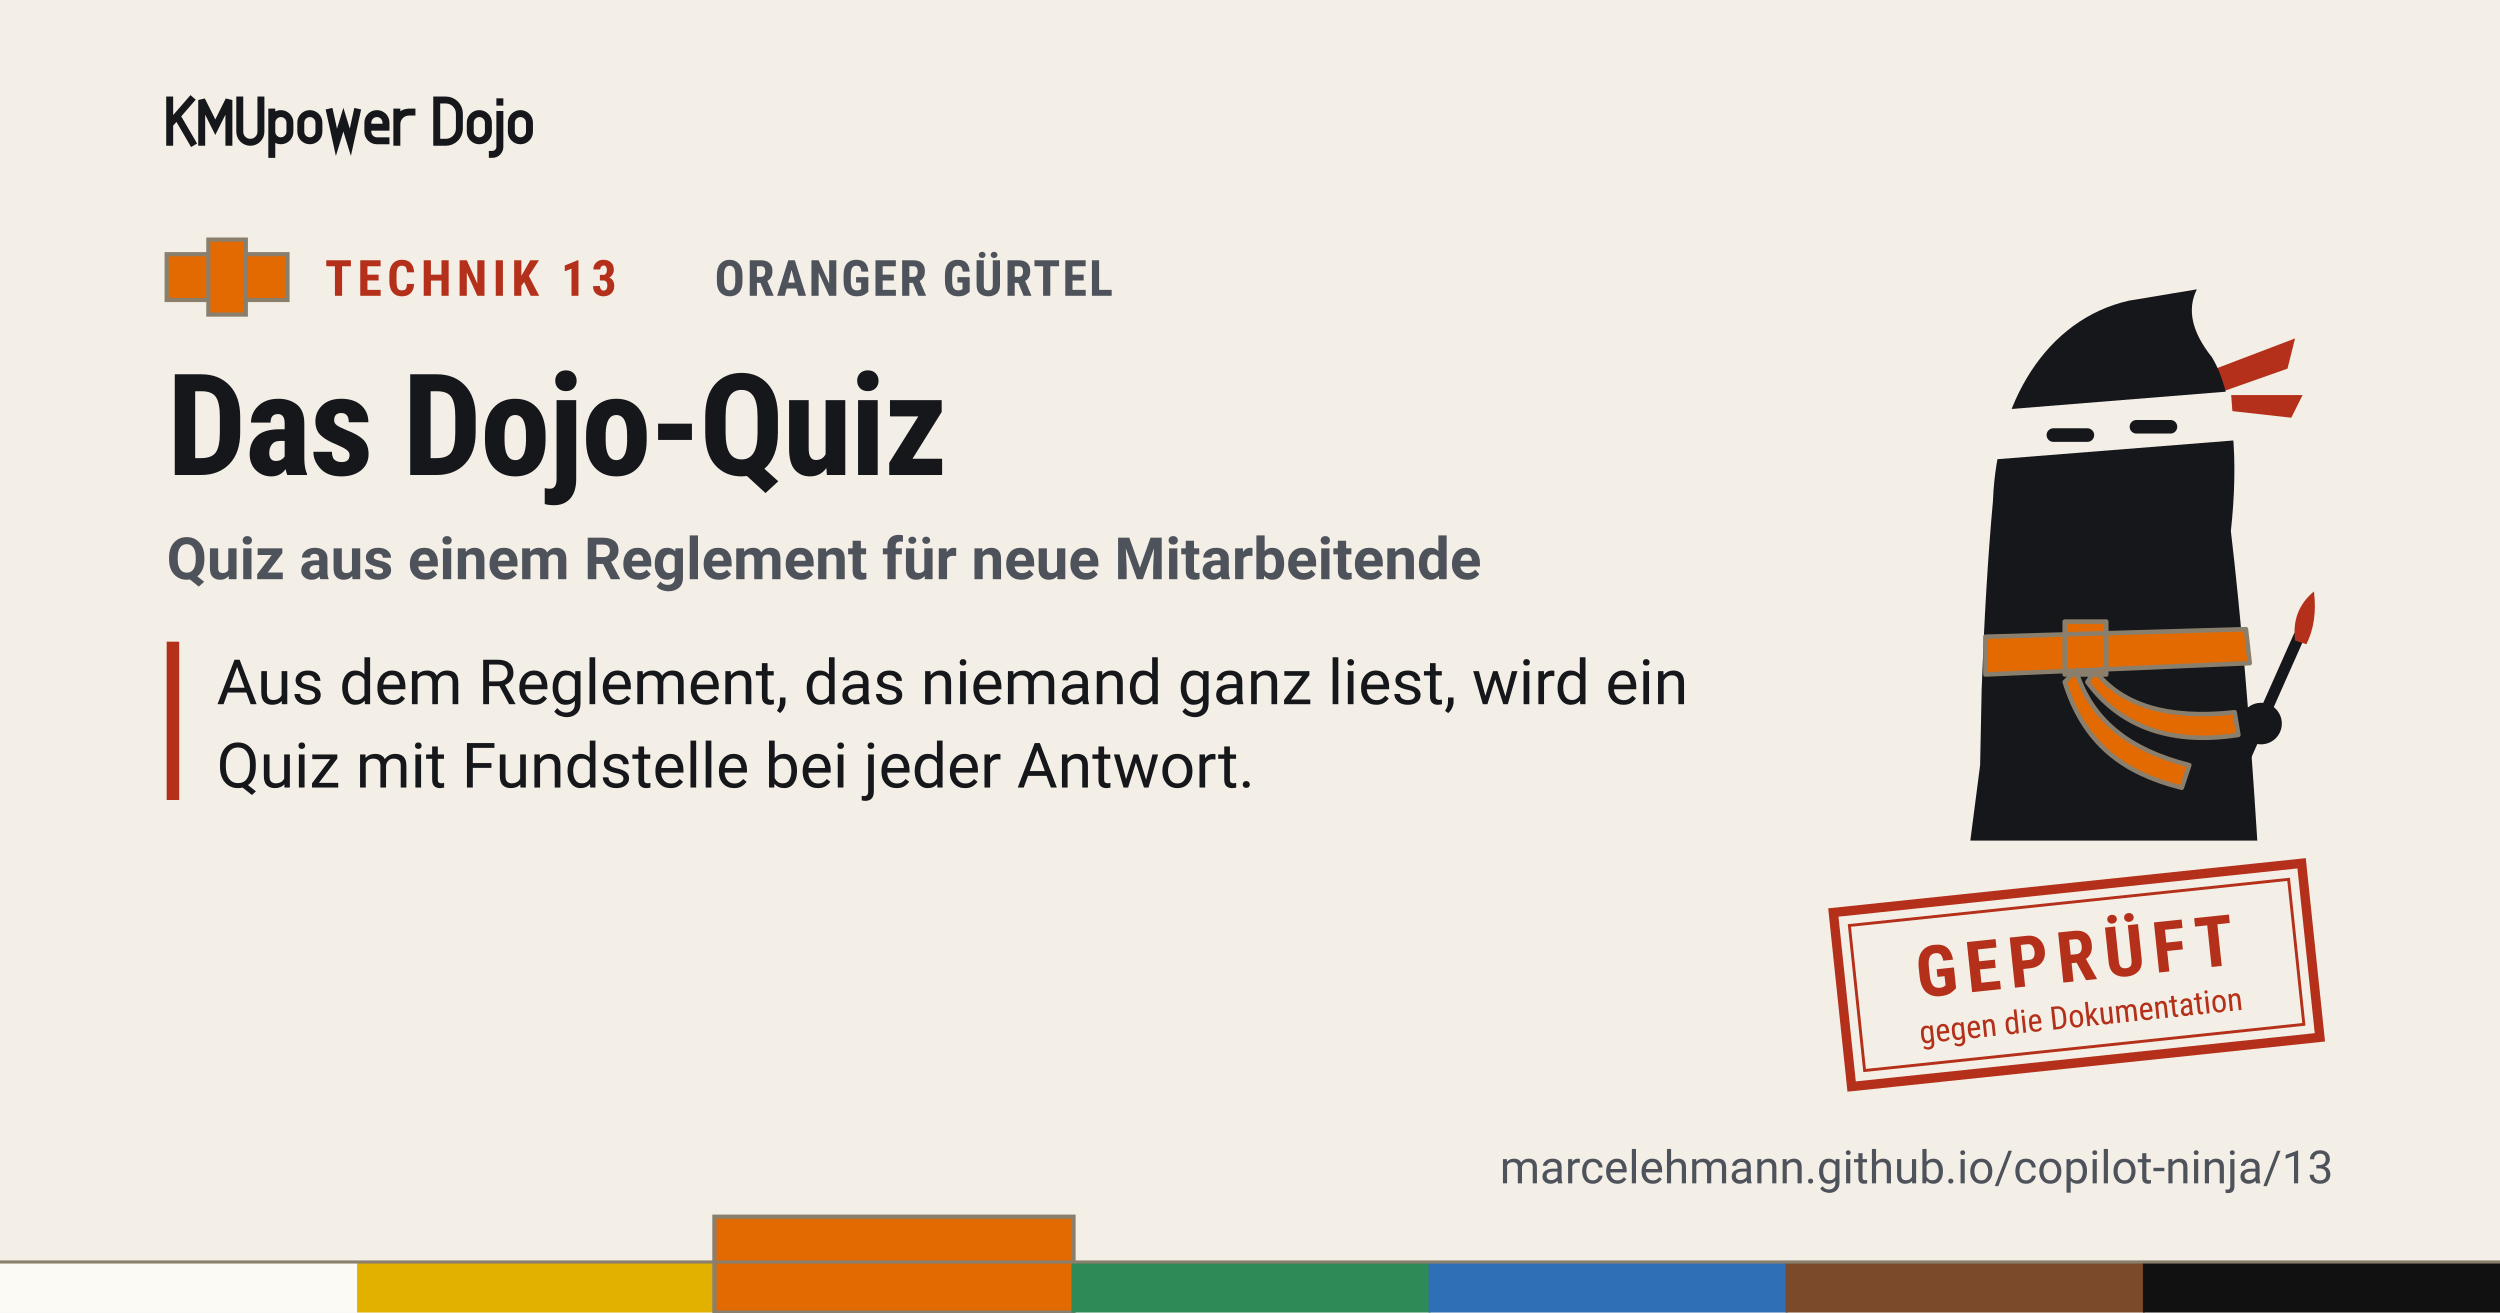
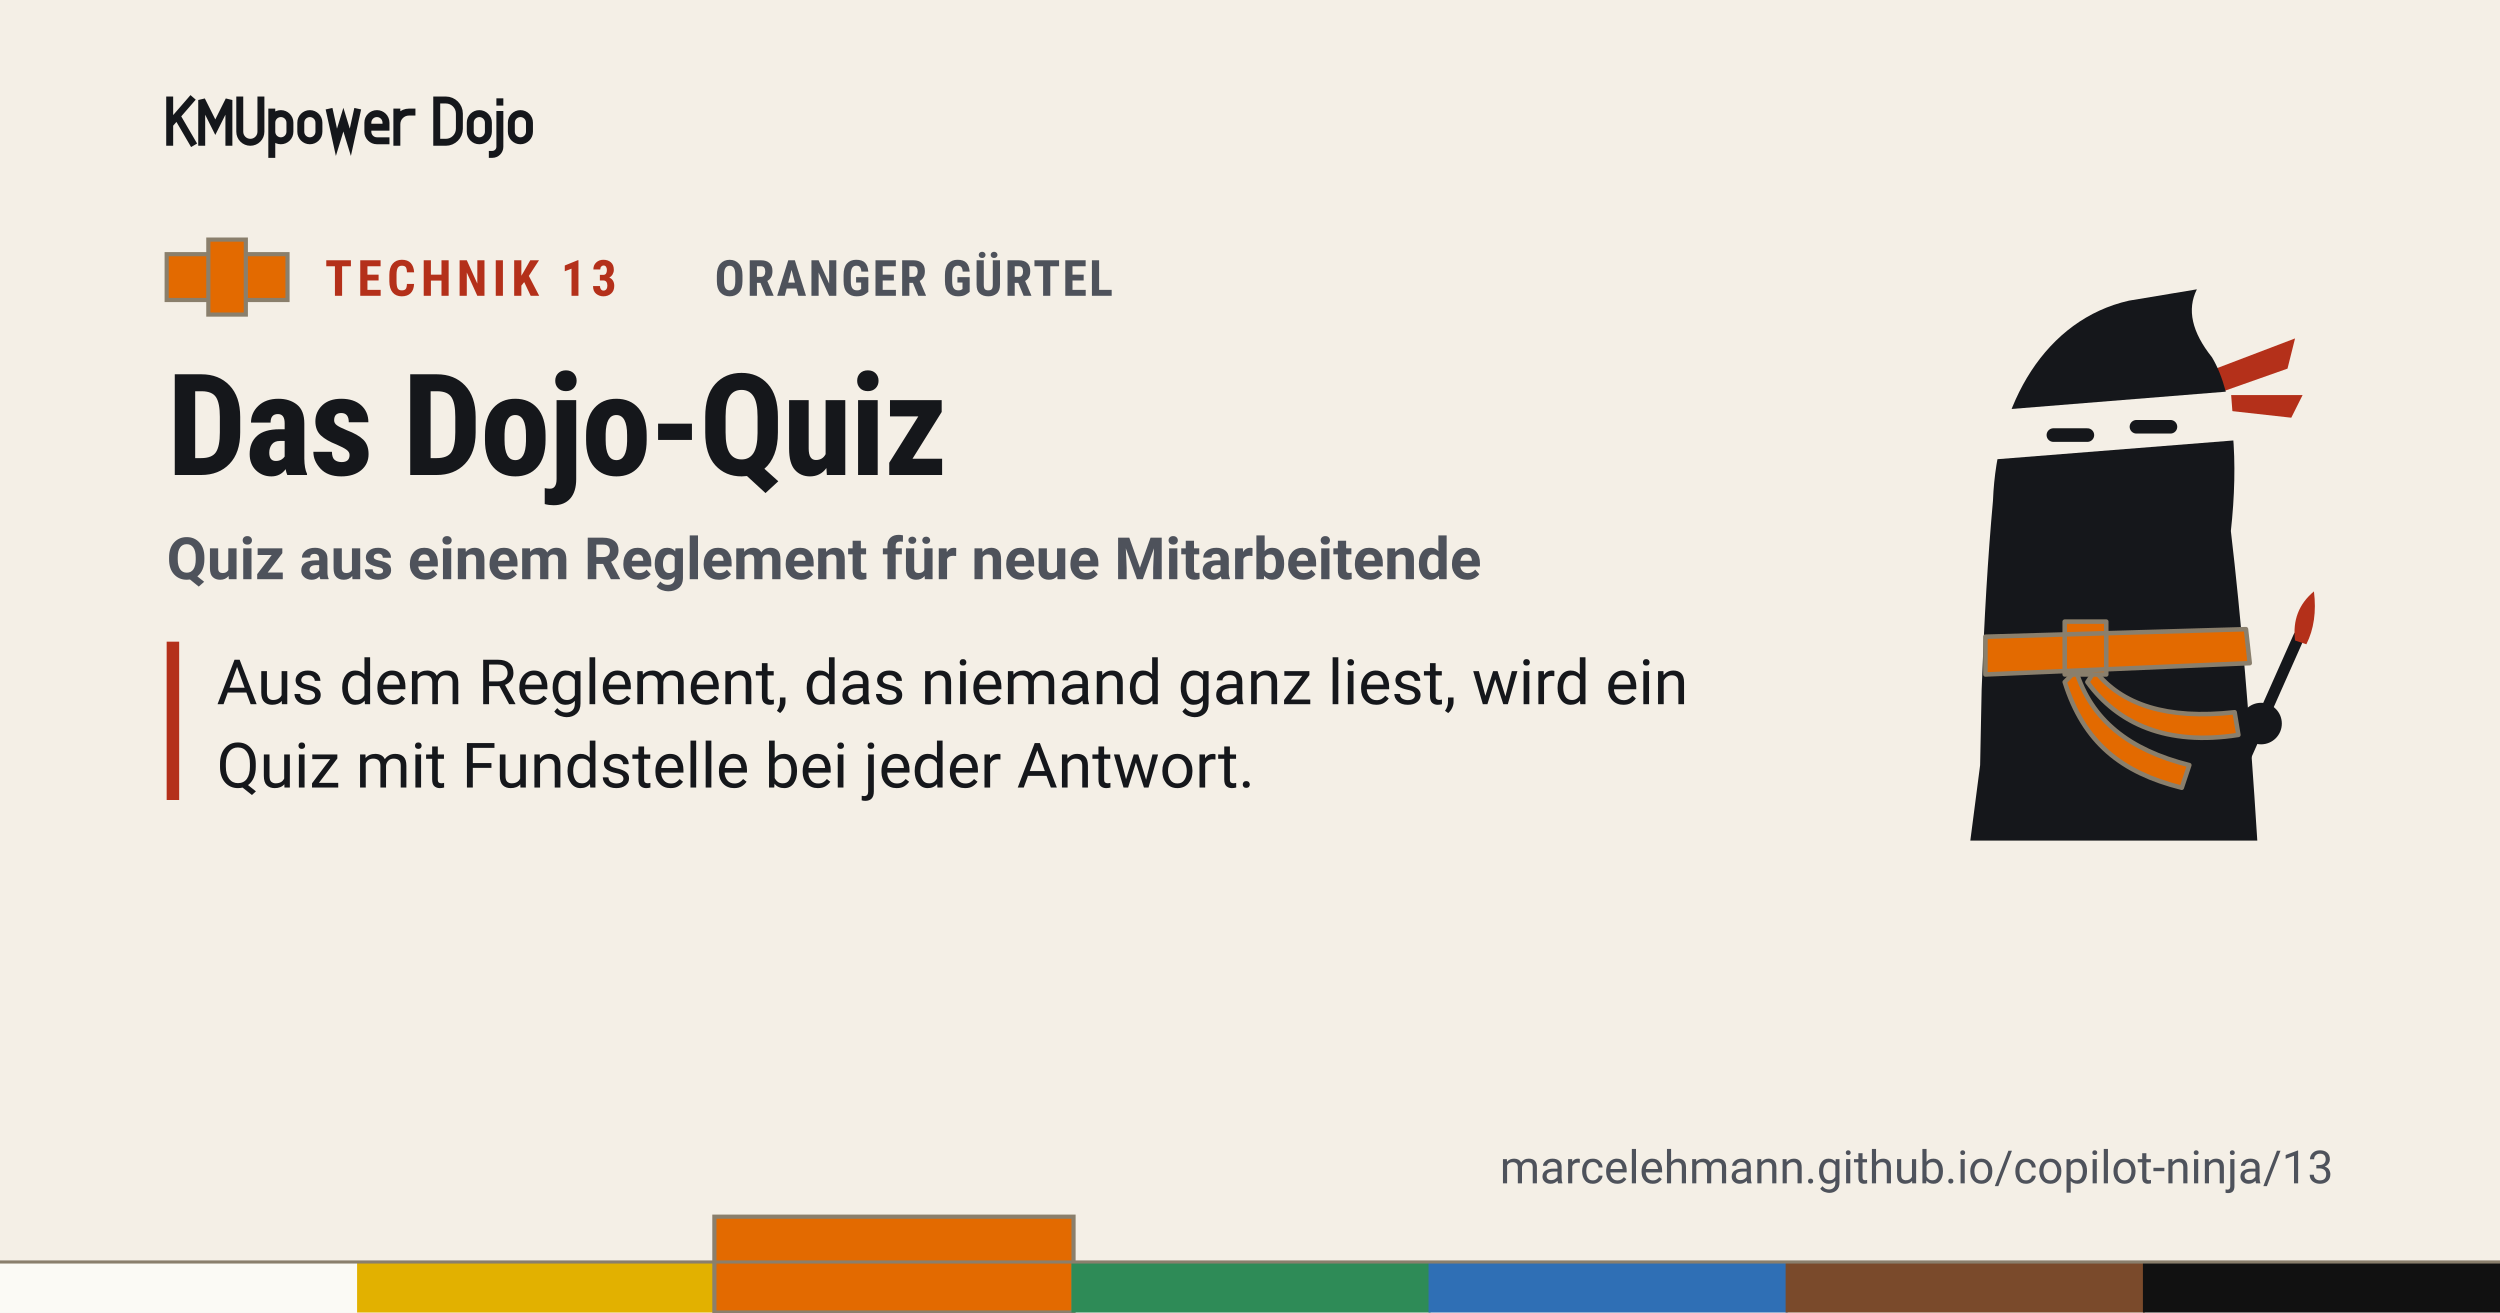
<svg xmlns="http://www.w3.org/2000/svg" width="1200" height="630" viewBox="0 0 1200 630" role="img" aria-label="Technik 13: Das Dojo-Quiz. Aus dem Reglement, das niemand ganz liest, wird ein Quiz mit Fundstelle bei jeder Antwort.">
  <rect width="1200" height="630" fill="#F4EFE6" />
  <g transform="translate(80 48) scale(1.45)" fill="none" stroke="#15171B" stroke-width="2.3" stroke-linecap="square">
    <path d="M1 0V14M8 0L1.5 7.5M3.6 5.6L8.5 14M11.6 14V0L16.1 9L20.6 0V14M24.2 0V10.5A3.5 3.5 0 0 0 31.2 10.5V0M34.8 18V4M34.8 7.5A3 3 0 0 1 40.8 7.5V10.5A3 3 0 0 1 34.8 10.5M44.4 7.5A3 3 0 0 1 50.4 7.5V10.5A3 3 0 0 1 44.4 10.5ZM54 4L56.2 14L58.5 6.5L60.8 14L63 4M66.8 9H72.6V7.5A3 3 0 0 0 66.6 7.5V10.5A3 3 0 0 0 69.6 13.5H72.6M76.2 14V4M76.2 8A4 4 0 0 1 80.2 4H81.2M89.4 0H92.4A4.5 4.5 0 0 1 96.9 4.5V9.5A4.5 4.5 0 0 1 92.4 14H89.4ZM100.5 7.5A3 3 0 0 1 106.5 7.5V10.5A3 3 0 0 1 100.5 10.5ZM110.3 4.8V15.5A2.5 2.5 0 0 1 107.8 18M110.3 0.6V0.7M114.1 7.5A3 3 0 0 1 120.1 7.5V10.5A3 3 0 0 1 114.1 10.5Z" />
  </g>
  <rect x="80" y="122" width="58" height="22" fill="#E36A00" stroke="#8A7F6C" stroke-width="2" />
  <rect x="100" y="115" width="18" height="36" fill="#E36A00" stroke="#8A7F6C" stroke-width="2" />
  <text x="156" y="142" font-family="Bahnschrift, 'Avenir Next Condensed', 'Roboto Condensed', 'Arial Narrow', sans-serif" font-weight="700" font-size="24" letter-spacing="2.5" fill="#B4301A">TECHNIK 13</text>
  <text x="343" y="142" font-family="Bahnschrift, 'Avenir Next Condensed', 'Roboto Condensed', 'Arial Narrow', sans-serif" font-weight="600" font-size="24" letter-spacing="1" fill="#4E525B">ORANGER GÜRTEL</text>
  <text x="80" y="228" font-size="68" font-family="Bahnschrift, 'Avenir Next Condensed', 'Roboto Condensed', 'Arial Narrow', sans-serif" font-weight="700" fill="#15171B" letter-spacing="-1">Das Dojo-Quiz</text>
  <text x="80" y="278" font-size="28" font-family="'Segoe UI', system-ui, -apple-system, Roboto, Arial, sans-serif" font-weight="600" fill="#4E525B">Quiz aus einem Reglement für neue Mitarbeitende</text>
  <rect x="80" y="308" width="6" height="76" fill="#B4301A" />
  <text x="104" y="338" font-size="30" font-family="'Segoe UI', system-ui, -apple-system, Roboto, Arial, sans-serif" fill="#15171B">Aus dem Reglement, das niemand ganz liest, wird ein</text>
  <text x="104" y="378" font-size="30" font-family="'Segoe UI', system-ui, -apple-system, Roboto, Arial, sans-serif" fill="#15171B">Quiz mit Fundstelle bei jeder Antwort.</text>
  <svg x="902" y="128" width="218" height="290" viewBox="0 0 120 160">
    <style>.t-koerper{fill:#15171B}.t-gesicht{fill:#F4EFE6}.t-augen{fill:none;stroke:#15171B;stroke-width:3.6;stroke-linecap:round}.t-band,.t-pinsel-spitze{fill:#B4301A}.t-guertel,.t-guertel-enden{fill:#E36A00;stroke:#8A7F6C;stroke-width:1.2;stroke-linejoin:round}.t-pinsel-stiel{fill:none;stroke:#15171B;stroke-width:3;stroke-linecap:round}.t-hand{fill:#15171B}.t-rolle,.t-strich{display:none}</style>
    <g class="t-figur">
      <path class="t-band" d="M89 27l21-8-2 8-17 6zM90 34h22l-3 6-18-2z" />
      <path class="t-koerper" d="M24 152l2.6-20 .4-20q1-28 3-50c1-26 14-48 36-53l18-3q-4 8 4 18c6 10 7 28 5 46q4 34 7 82z" />
      <path class="t-gesicht" d="M31 38l62-5 1 13-63 5z" />
      <path class="t-augen" d="M46 44.6h9M68 42.4h9" />
      <g class="t-rolle">
        <path class="t-rolle-blatt" d="M30 114h60v18H30z" />
        <path class="t-rolle-zeilen" d="M38 120h40M38 126h28" />
        <path class="t-rolle-enden" d="M25 111h6v24h-6zM89 111h6v24h-6z" />
      </g>
      <path class="t-guertel-enden" d="M52 107c4 13 14 21 30 25l-2 6c-16-4-26-12-31-28zM57 107c7 9 19 13 37 11l1 6c-19 3-32-3-40-14z" />
      <path class="t-guertel" d="M28 98l69-2 1 9-70 3zM49 94h11v14H49z" />
      <g class="t-pinsel">
        <path class="t-pinsel-stiel" d="M95 134l16-36" />
        <path class="t-pinsel-spitze" d="M110 99q-1-8 5-13 1 8-2 14z" />
        <circle class="t-hand" cx="101" cy="121" r="5.5" />
      </g>
      <path class="t-strich" pathLength="1" d="M24 152l2.6-20 .4-20q1-28 3-50c1-26 14-48 36-53l18-3q-4 8 4 18c6 10 7 28 5 46q4 34 7 82z" />
    </g>
  </svg>
-   <g transform="translate(880 438) rotate(-6)">
-     <rect width="226" height="84" fill="#F4EFE6" stroke="#B4301A" stroke-width="4.5" />
-     <rect x="7" y="7" width="212" height="70" fill="none" stroke="#B4301A" stroke-width="1.4" />
-     <text x="113" y="45" text-anchor="middle" font-family="Bahnschrift, 'Avenir Next Condensed', 'Roboto Condensed', 'Arial Narrow', sans-serif" font-weight="700" font-size="34" letter-spacing="4" fill="#B4301A">GEPRÜFT</text>
-     <text x="113" y="67" text-anchor="middle" font-family="Bahnschrift, 'Avenir Next Condensed', 'Roboto Condensed', 'Arial Narrow', sans-serif" font-size="15.5" fill="#B4301A">gegen die Dokumentation</text>
-   </g>
  <text x="1120" y="568" text-anchor="end" font-family="'Segoe UI', system-ui, -apple-system, Roboto, Arial, sans-serif" font-size="22" fill="#4E525B">marcelehmann.github.io/copilot-ninja/13</text>
  <rect x="0.0" y="606" width="172.4" height="24" fill="#FBFAF5" />
  <rect x="171.4" y="606" width="172.4" height="24" fill="#E2B100" />
  <rect x="342.9" y="584" width="172.4" height="46" fill="#E36A00" stroke="#8A7F6C" stroke-width="2" />
  <rect x="514.3" y="606" width="172.4" height="24" fill="#2E8B57" />
  <rect x="685.7" y="606" width="172.4" height="24" fill="#2F6FB5" />
  <rect x="857.1" y="606" width="172.4" height="24" fill="#7A4A2B" />
  <rect x="1028.6" y="606" width="172.4" height="24" fill="#111111" />
  <rect x="0" y="605" width="1200" height="1.5" fill="#8A7F6C" />
</svg>
